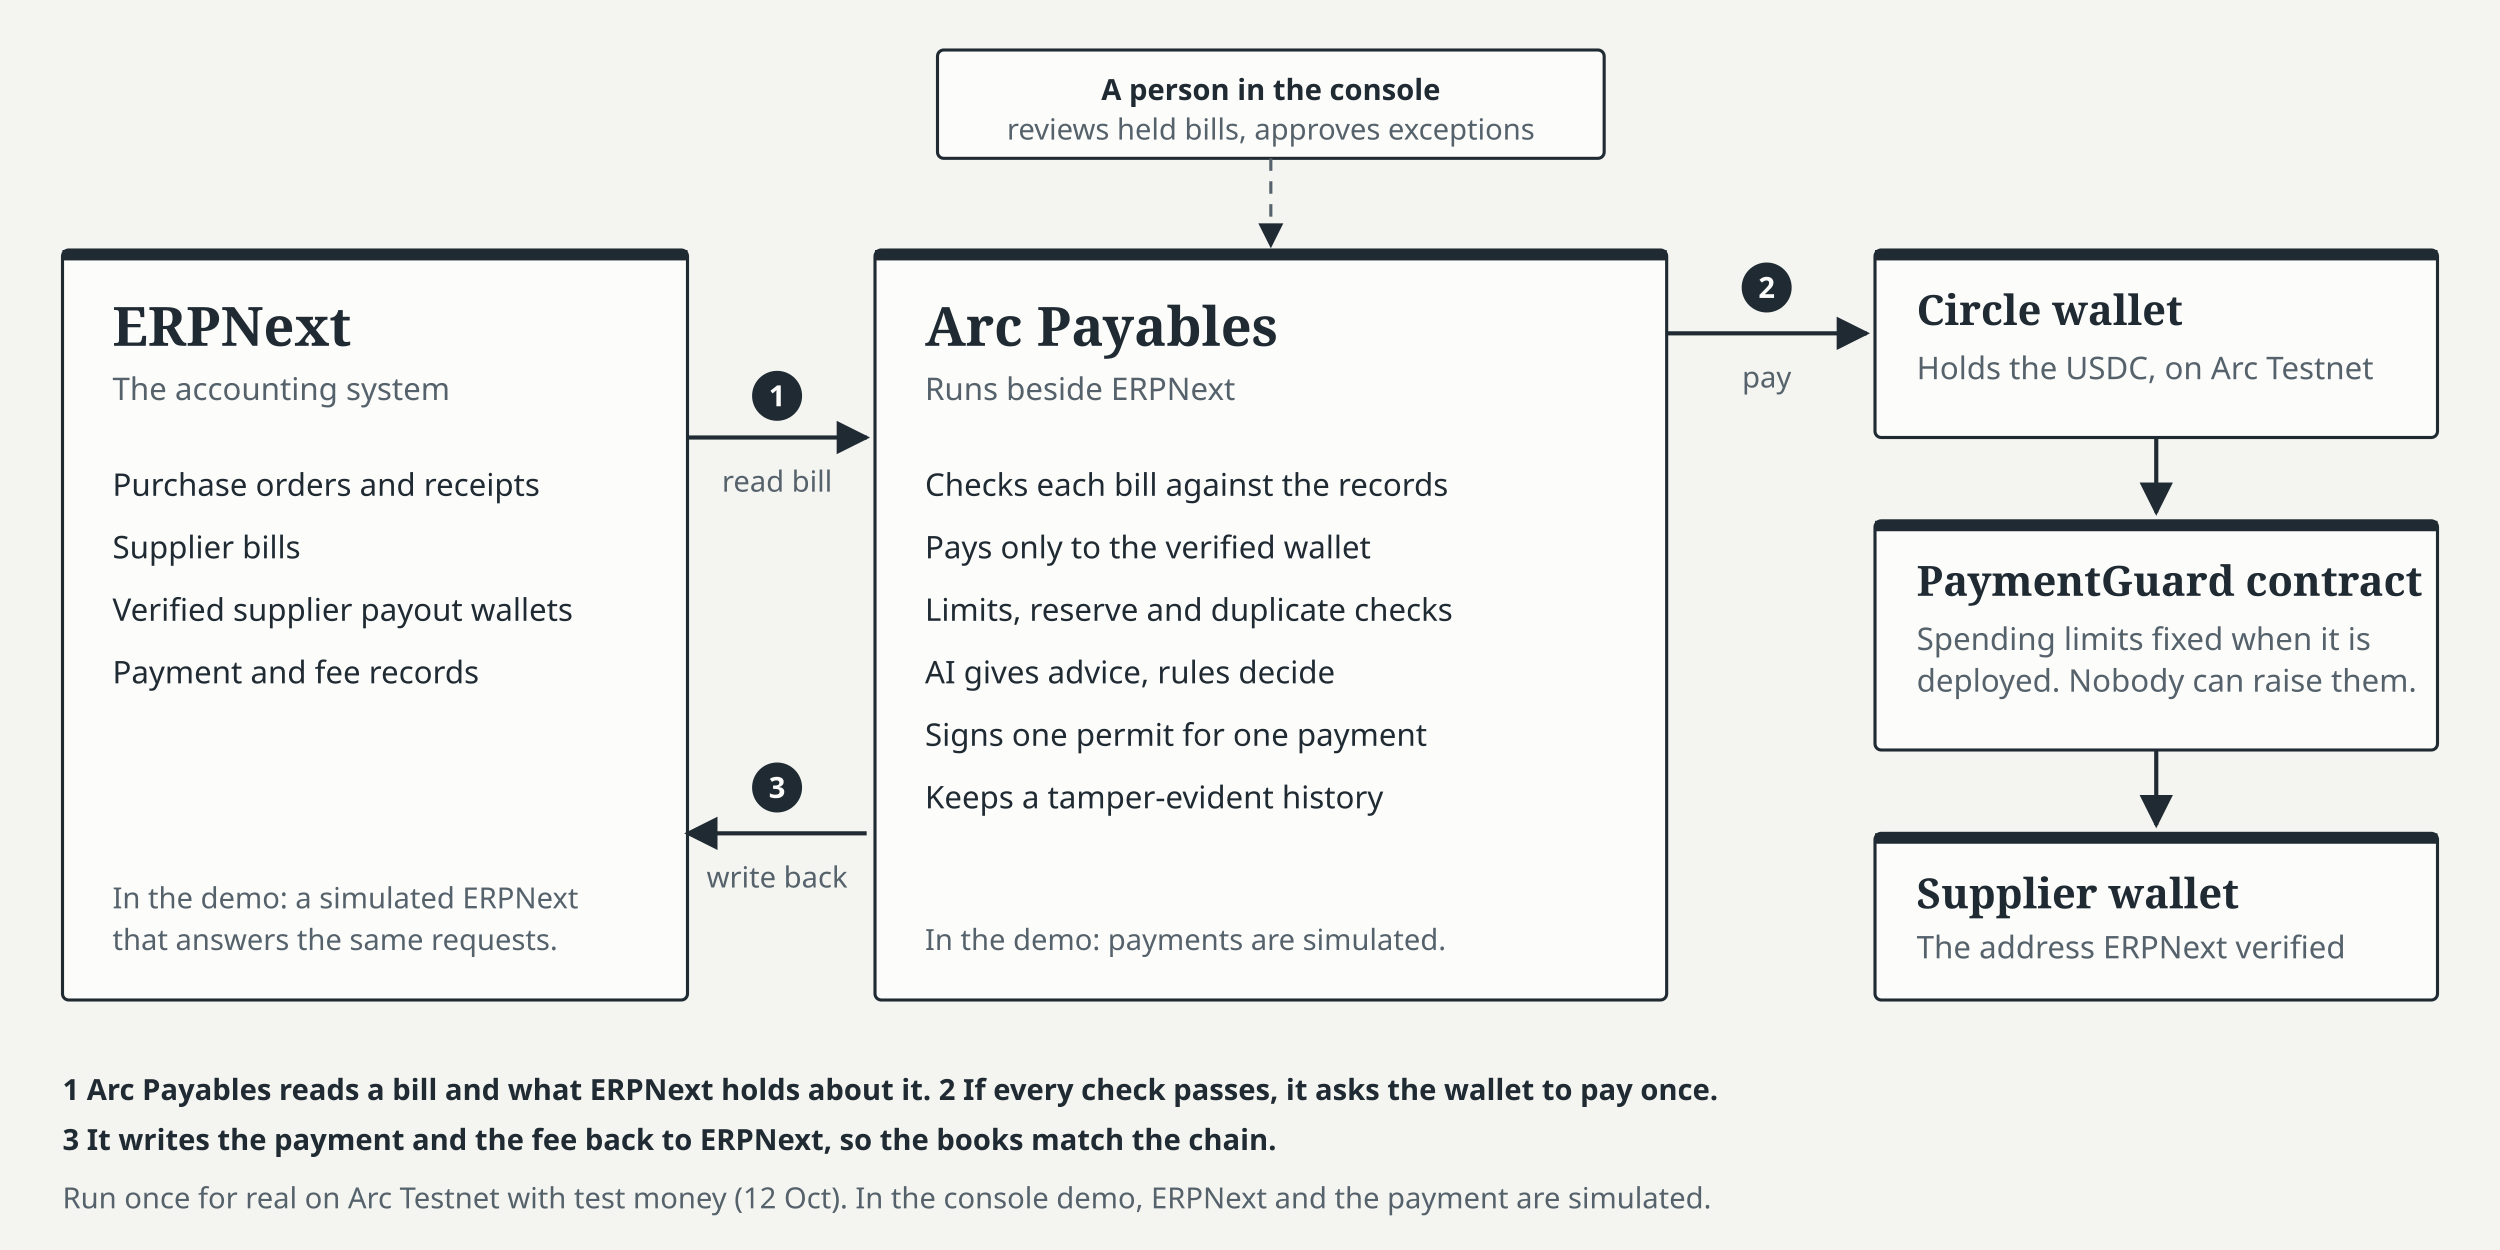
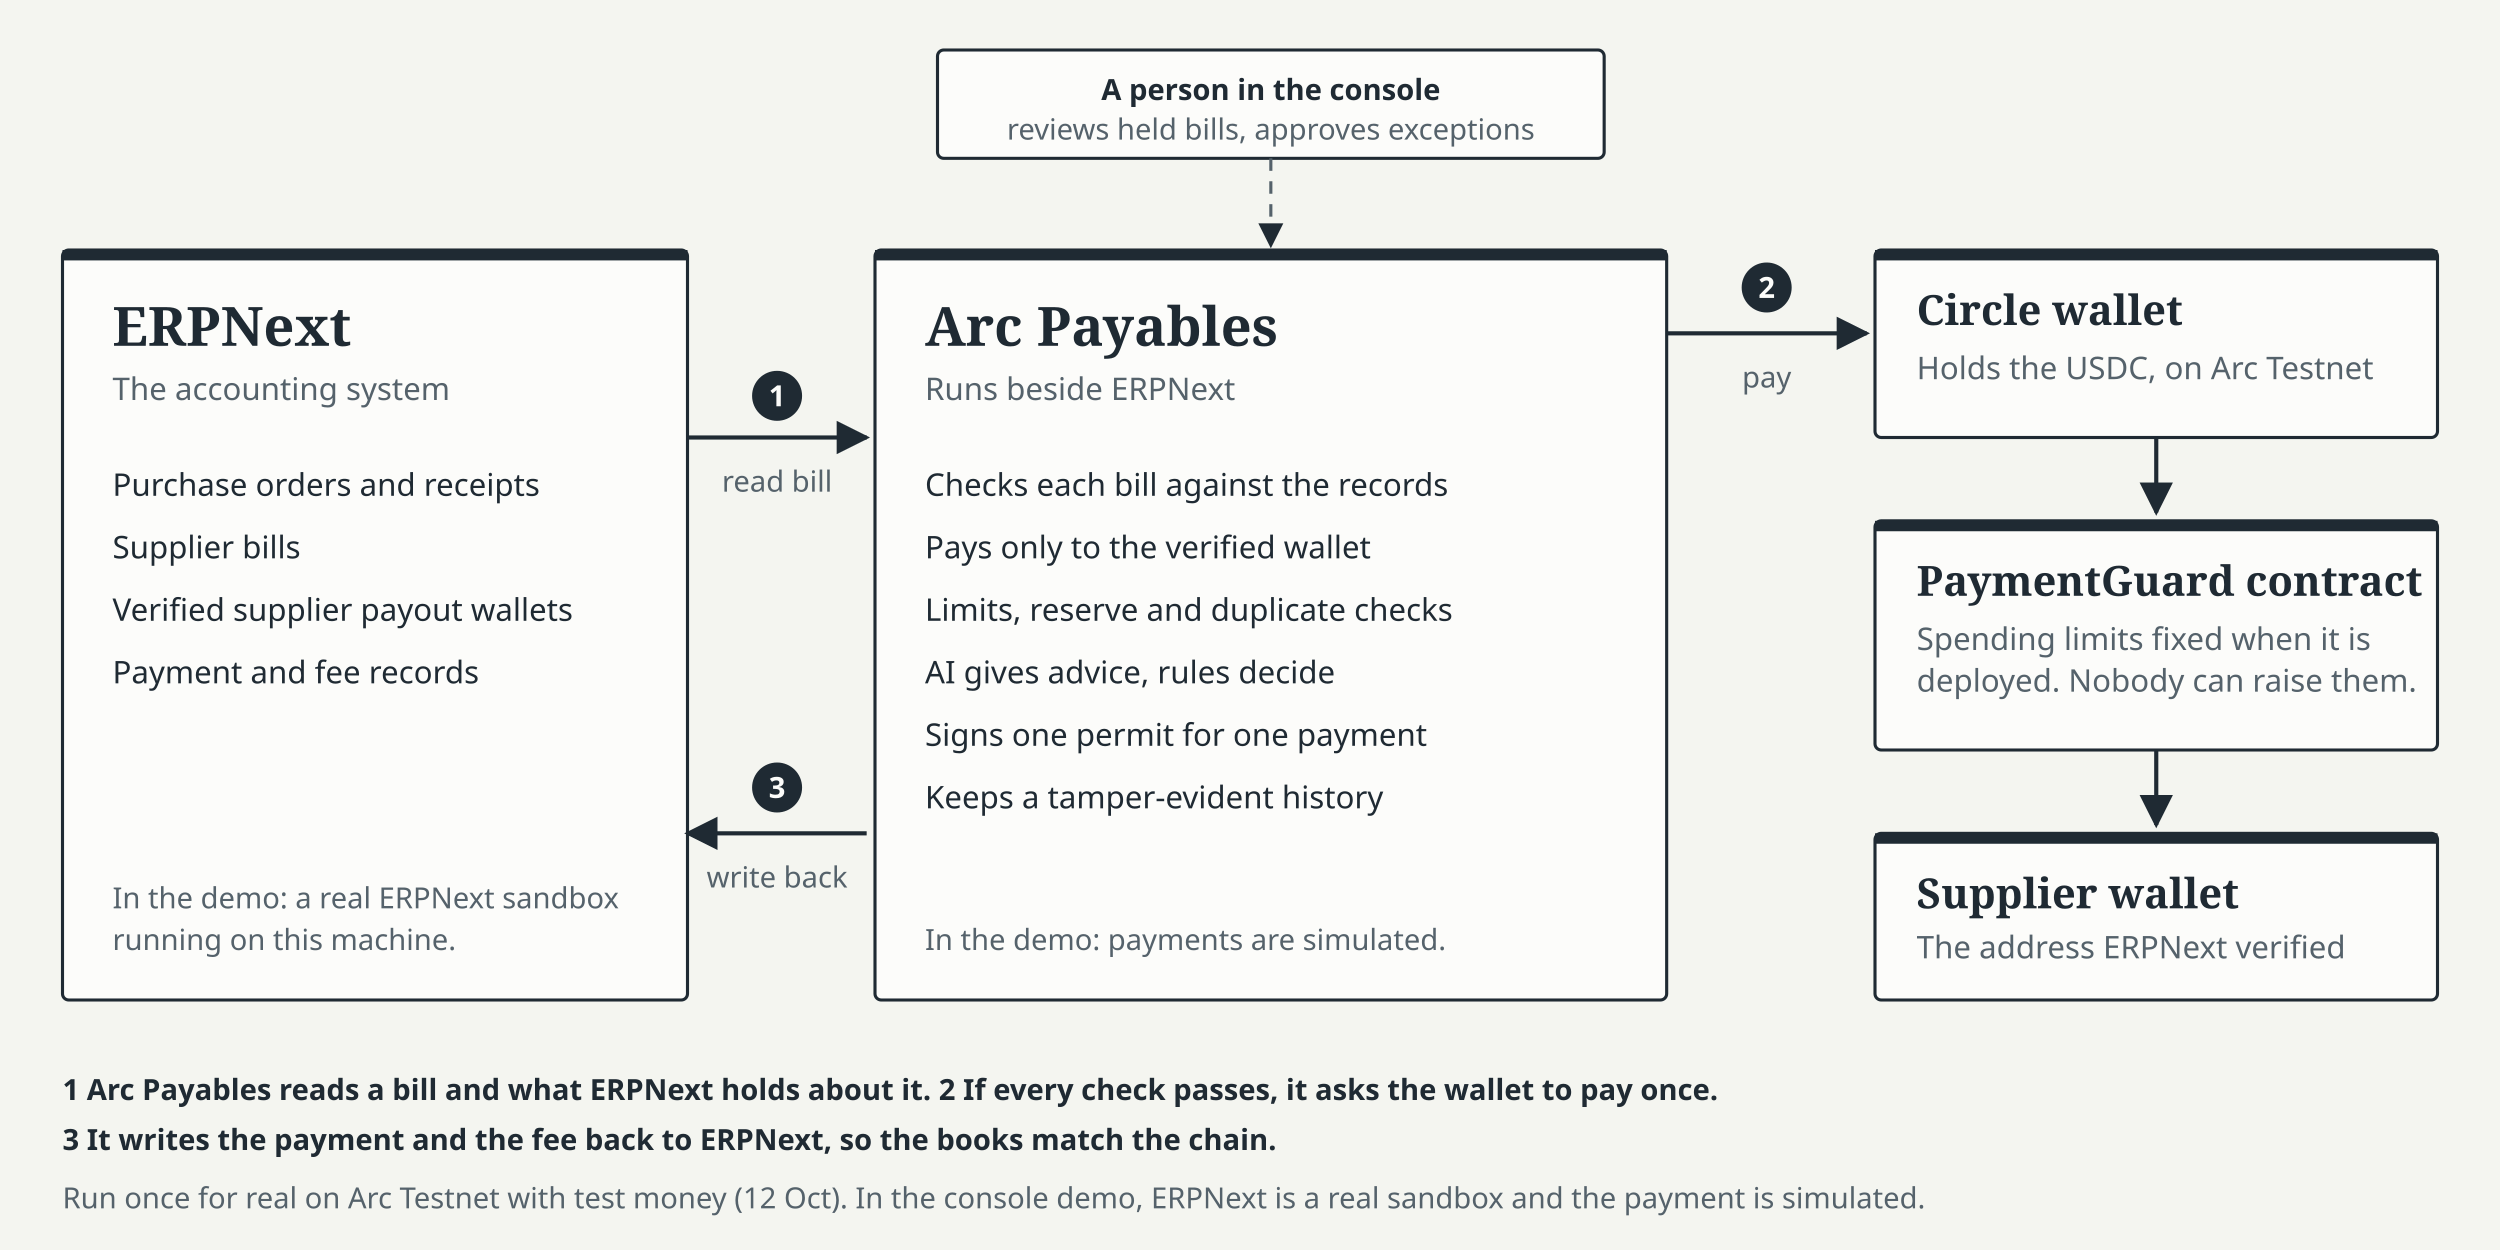
<svg xmlns="http://www.w3.org/2000/svg" viewBox="0 0 1200 600" width="1200" height="600" role="img" aria-labelledby="t d">
  <defs>
    <marker id="arrow" viewBox="0 0 10 10" refX="9" refY="5" markerWidth="8" markerHeight="8" orient="auto-start-reverse">
      <path d="M0 0 L10 5 L0 10 z" fill="#1f2a33" />
    </marker>
    <style>
      text { font-family: 'Public Sans', 'Segoe UI', system-ui, sans-serif; fill: #1f2a33; }
      .title { font-family: 'Source Serif 4', Georgia, serif; font-size: 26px; font-weight: 650; }
      .sub { font-size: 15px; fill: #55626b; }
      .item { font-size: 15px; }
      .step { font-size: 14px; font-weight: 600; }
      .note { font-size: 14px; fill: #55626b; }
      .box { fill: #fcfcfa; stroke: #1f2a33; stroke-width: 1.5; }
      .bar { fill: #1f2a33; }
      .flow { stroke: #1f2a33; stroke-width: 2; fill: none; marker-end: url(#arrow); }
      .dash { stroke: #55626b; stroke-width: 1.5; fill: none; stroke-dasharray: 6 5; marker-end: url(#arrow); }
      .num { fill: #1f2a33; }
      .numtext { fill: #fcfcfa; font-size: 14px; font-weight: 700; }
    </style>
  </defs>
  <rect width="1200" height="600" fill="#f4f5f0" />
  <rect class="box" x="450" y="24" width="320" height="52" rx="3" />
  <text x="610" y="48" text-anchor="middle" class="step">A person in the console</text>
  <text x="610" y="67" text-anchor="middle" class="note">reviews held bills, approves exceptions</text>
  <line x1="610" y1="76" x2="610" y2="118" class="dash" />
  <rect class="box" x="30" y="120" width="300" height="360" rx="3" />
  <rect class="bar" x="30" y="120" width="300" height="5" />
  <text x="54" y="166" class="title">ERPNext</text>
  <text x="54" y="192" class="sub">The accounting system</text>
  <text x="54" y="238" class="item">Purchase orders and receipts</text>
  <text x="54" y="268" class="item">Supplier bills</text>
  <text x="54" y="298" class="item">Verified supplier payout wallets</text>
  <text x="54" y="328" class="item">Payment and fee records</text>
-   <text x="54" y="436" class="note">In the demo: a simulated ERPNext</text>
-   <text x="54" y="456" class="note">that answers the same requests.</text>
+   <text x="54" y="436" class="note">In the demo: a real ERPNext sandbox</text>
+   <text x="54" y="456" class="note">running on this machine.</text>
  <rect class="box" x="420" y="120" width="380" height="360" rx="3" />
  <rect class="bar" x="420" y="120" width="380" height="5" />
  <text x="444" y="166" class="title">Arc Payables</text>
  <text x="444" y="192" class="sub">Runs beside ERPNext</text>
  <text x="444" y="238" class="item">Checks each bill against the records</text>
  <text x="444" y="268" class="item">Pays only to the verified wallet</text>
  <text x="444" y="298" class="item">Limits, reserve and duplicate checks</text>
  <text x="444" y="328" class="item">AI gives advice, rules decide</text>
  <text x="444" y="358" class="item">Signs one permit for one payment</text>
  <text x="444" y="388" class="item">Keeps a tamper-evident history</text>
  <text x="444" y="456" class="note">In the demo: payments are simulated.</text>
  <rect class="box" x="900" y="120" width="270" height="90" rx="3" />
  <rect class="bar" x="900" y="120" width="270" height="5" />
  <text x="920" y="156" class="title" style="font-size:20px">Circle wallet</text>
  <text x="920" y="182" class="sub">Holds the USDC, on Arc Testnet</text>
  <rect class="box" x="900" y="250" width="270" height="110" rx="3" />
  <rect class="bar" x="900" y="250" width="270" height="5" />
  <text x="920" y="286" class="title" style="font-size:20px">PaymentGuard contract</text>
  <text x="920" y="312" class="sub">Spending limits fixed when it is</text>
  <text x="920" y="332" class="sub">deployed. Nobody can raise them.</text>
  <rect class="box" x="900" y="400" width="270" height="80" rx="3" />
  <rect class="bar" x="900" y="400" width="270" height="5" />
  <text x="920" y="436" class="title" style="font-size:20px">Supplier wallet</text>
  <text x="920" y="460" class="sub">The address ERPNext verified</text>
  <line x1="1035" y1="210" x2="1035" y2="246" class="flow" />
  <line x1="1035" y1="360" x2="1035" y2="396" class="flow" />
  <line x1="330" y1="210" x2="416" y2="210" class="flow" />
  <circle cx="373" cy="190" r="12" class="num" />
  <text x="373" y="195" text-anchor="middle" class="numtext">1</text>
  <text x="373" y="236" text-anchor="middle" class="note">read bill</text>
  <line x1="800" y1="160" x2="896" y2="160" class="flow" />
  <circle cx="848" cy="138" r="12" class="num" />
  <text x="848" y="143" text-anchor="middle" class="numtext">2</text>
  <text x="848" y="186" text-anchor="middle" class="note">pay</text>
  <line x1="416" y1="400" x2="330" y2="400" class="flow" />
  <circle cx="373" cy="378" r="12" class="num" />
  <text x="373" y="383" text-anchor="middle" class="numtext">3</text>
  <text x="373" y="426" text-anchor="middle" class="note">write back</text>
  <text x="30" y="528" class="step">1  Arc Payables reads a bill and what ERPNext holds about it.   2  If every check passes, it asks the wallet to pay once.</text>
  <text x="30" y="552" class="step">3  It writes the payment and the fee back to ERPNext, so the books match the chain.</text>
-   <text x="30" y="580" class="note">Run once for real on Arc Testnet with test money (12 Oct). In the console demo, ERPNext and the payment are simulated.</text>
+   <text x="30" y="580" class="note">Run once for real on Arc Testnet with test money (12 Oct). In the console demo, ERPNext is a real sandbox and the payment is simulated.</text>
</svg>
